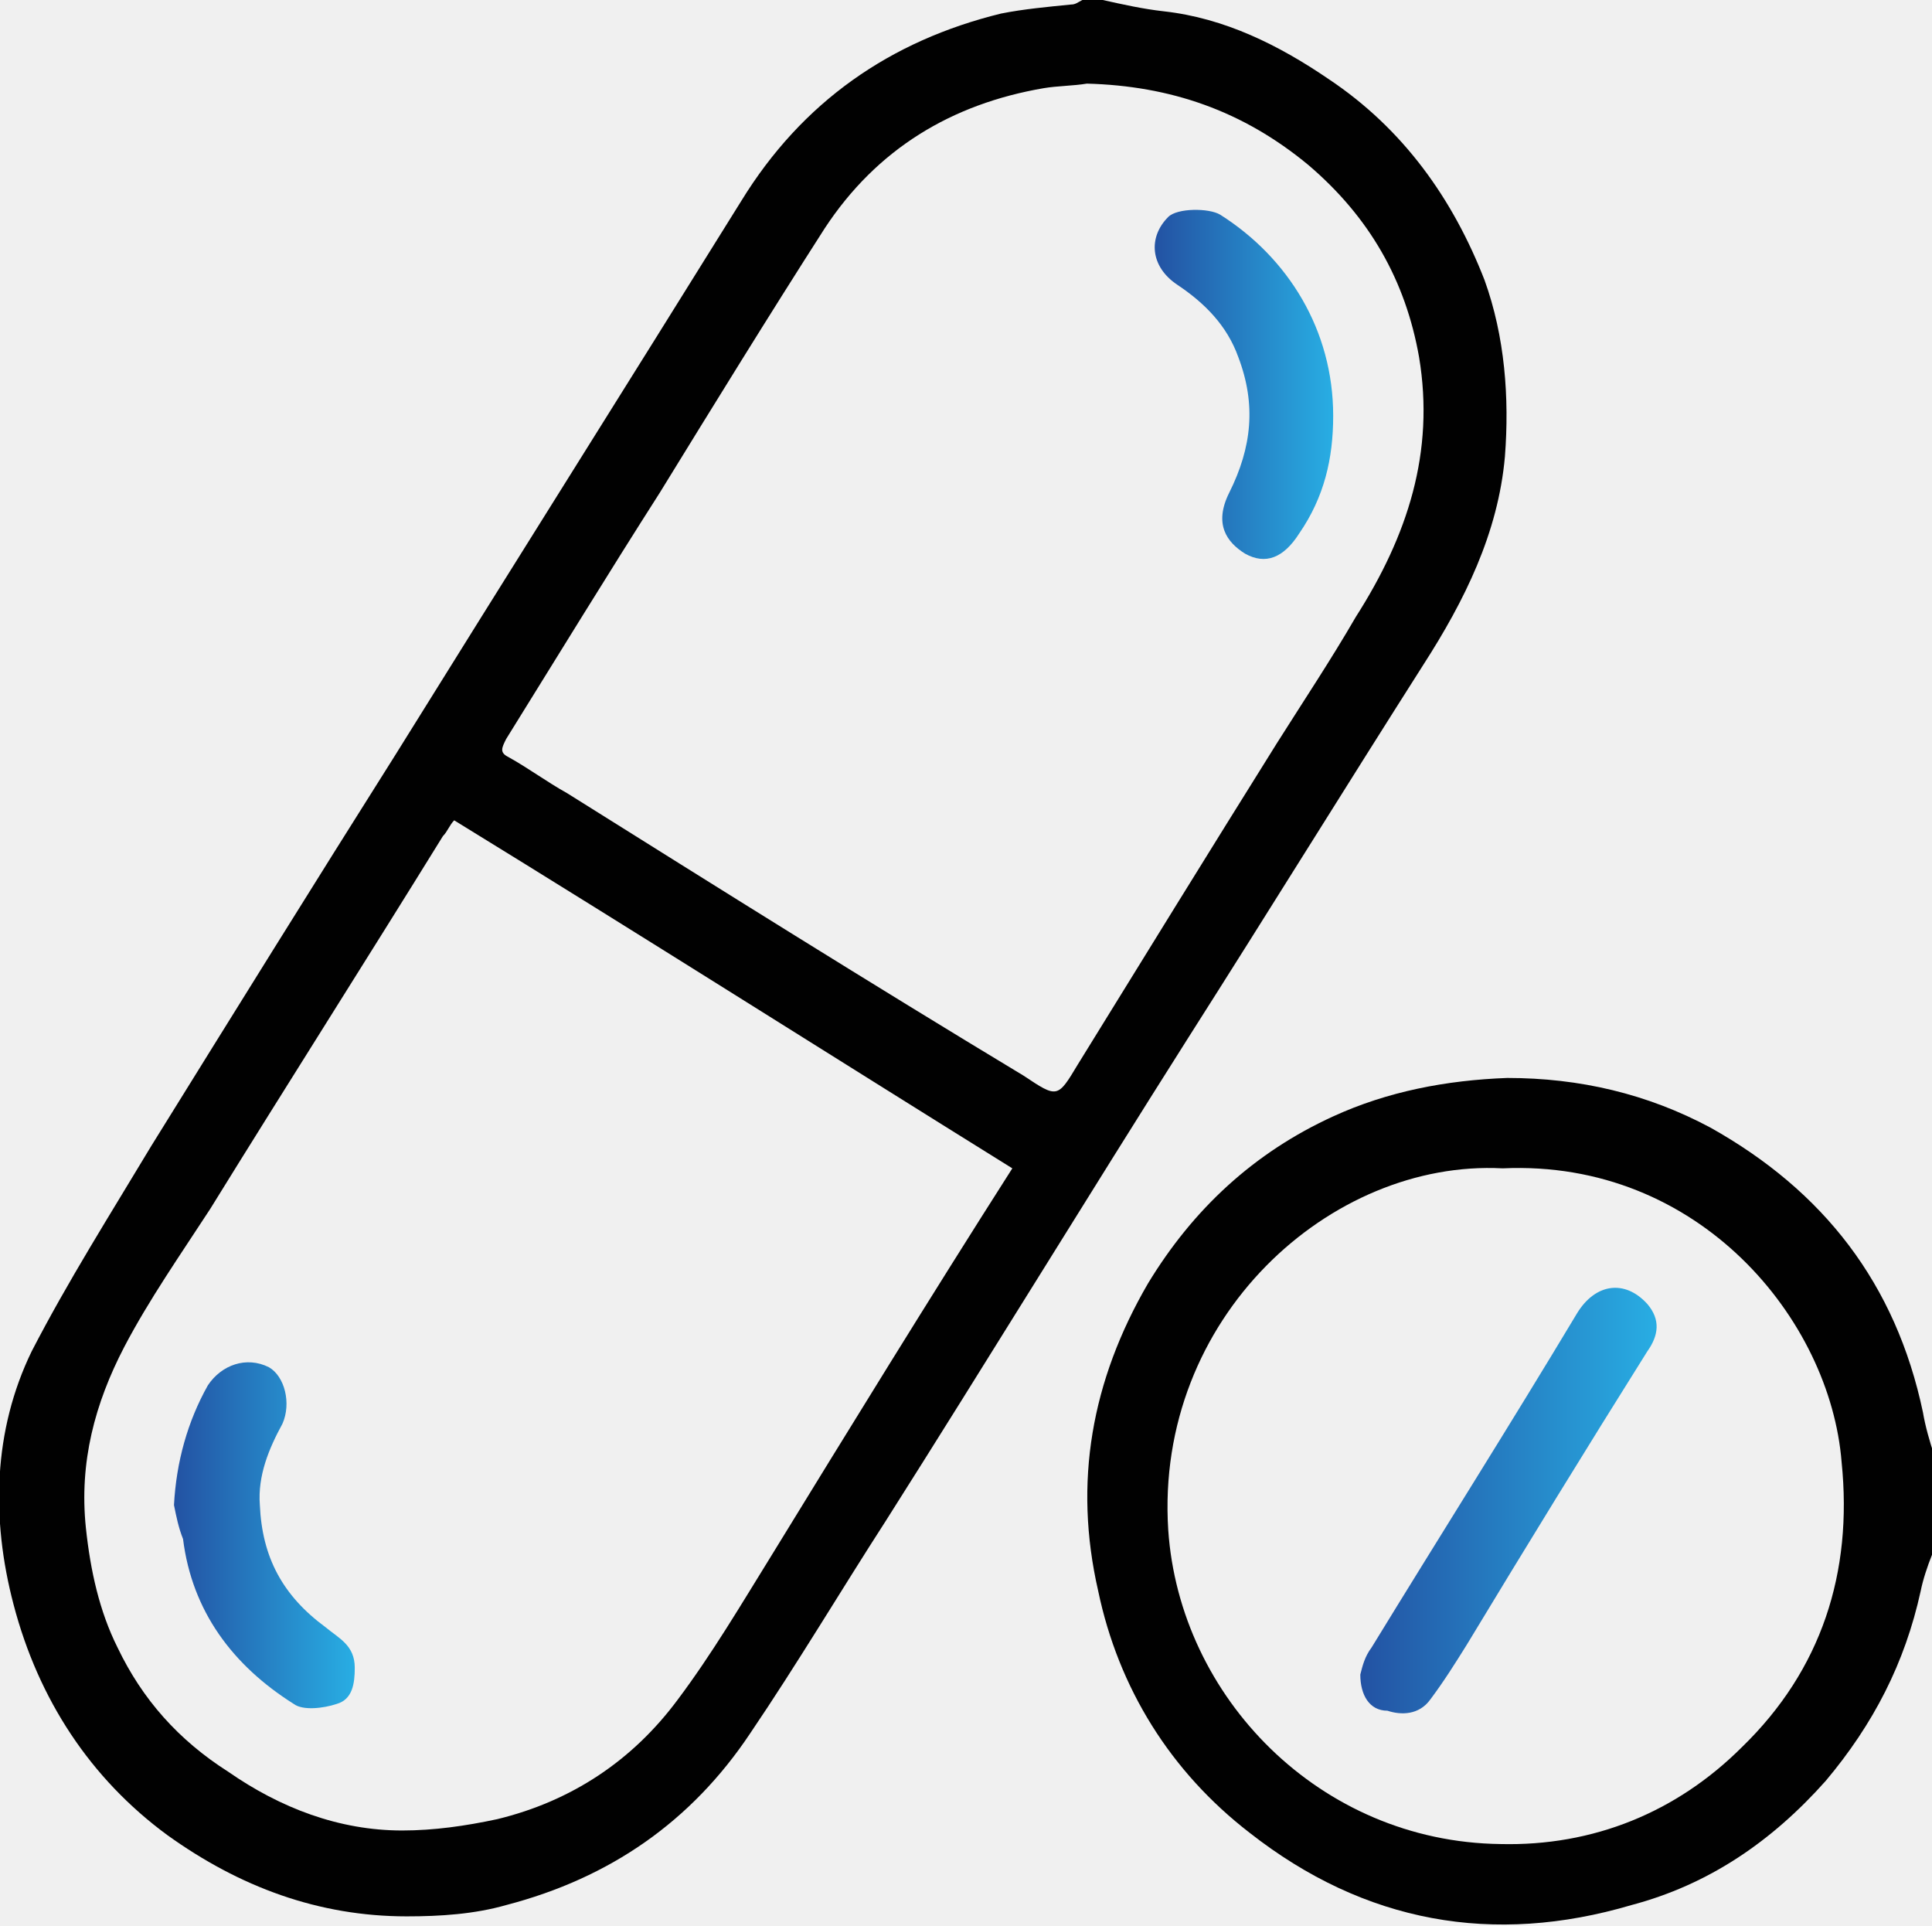
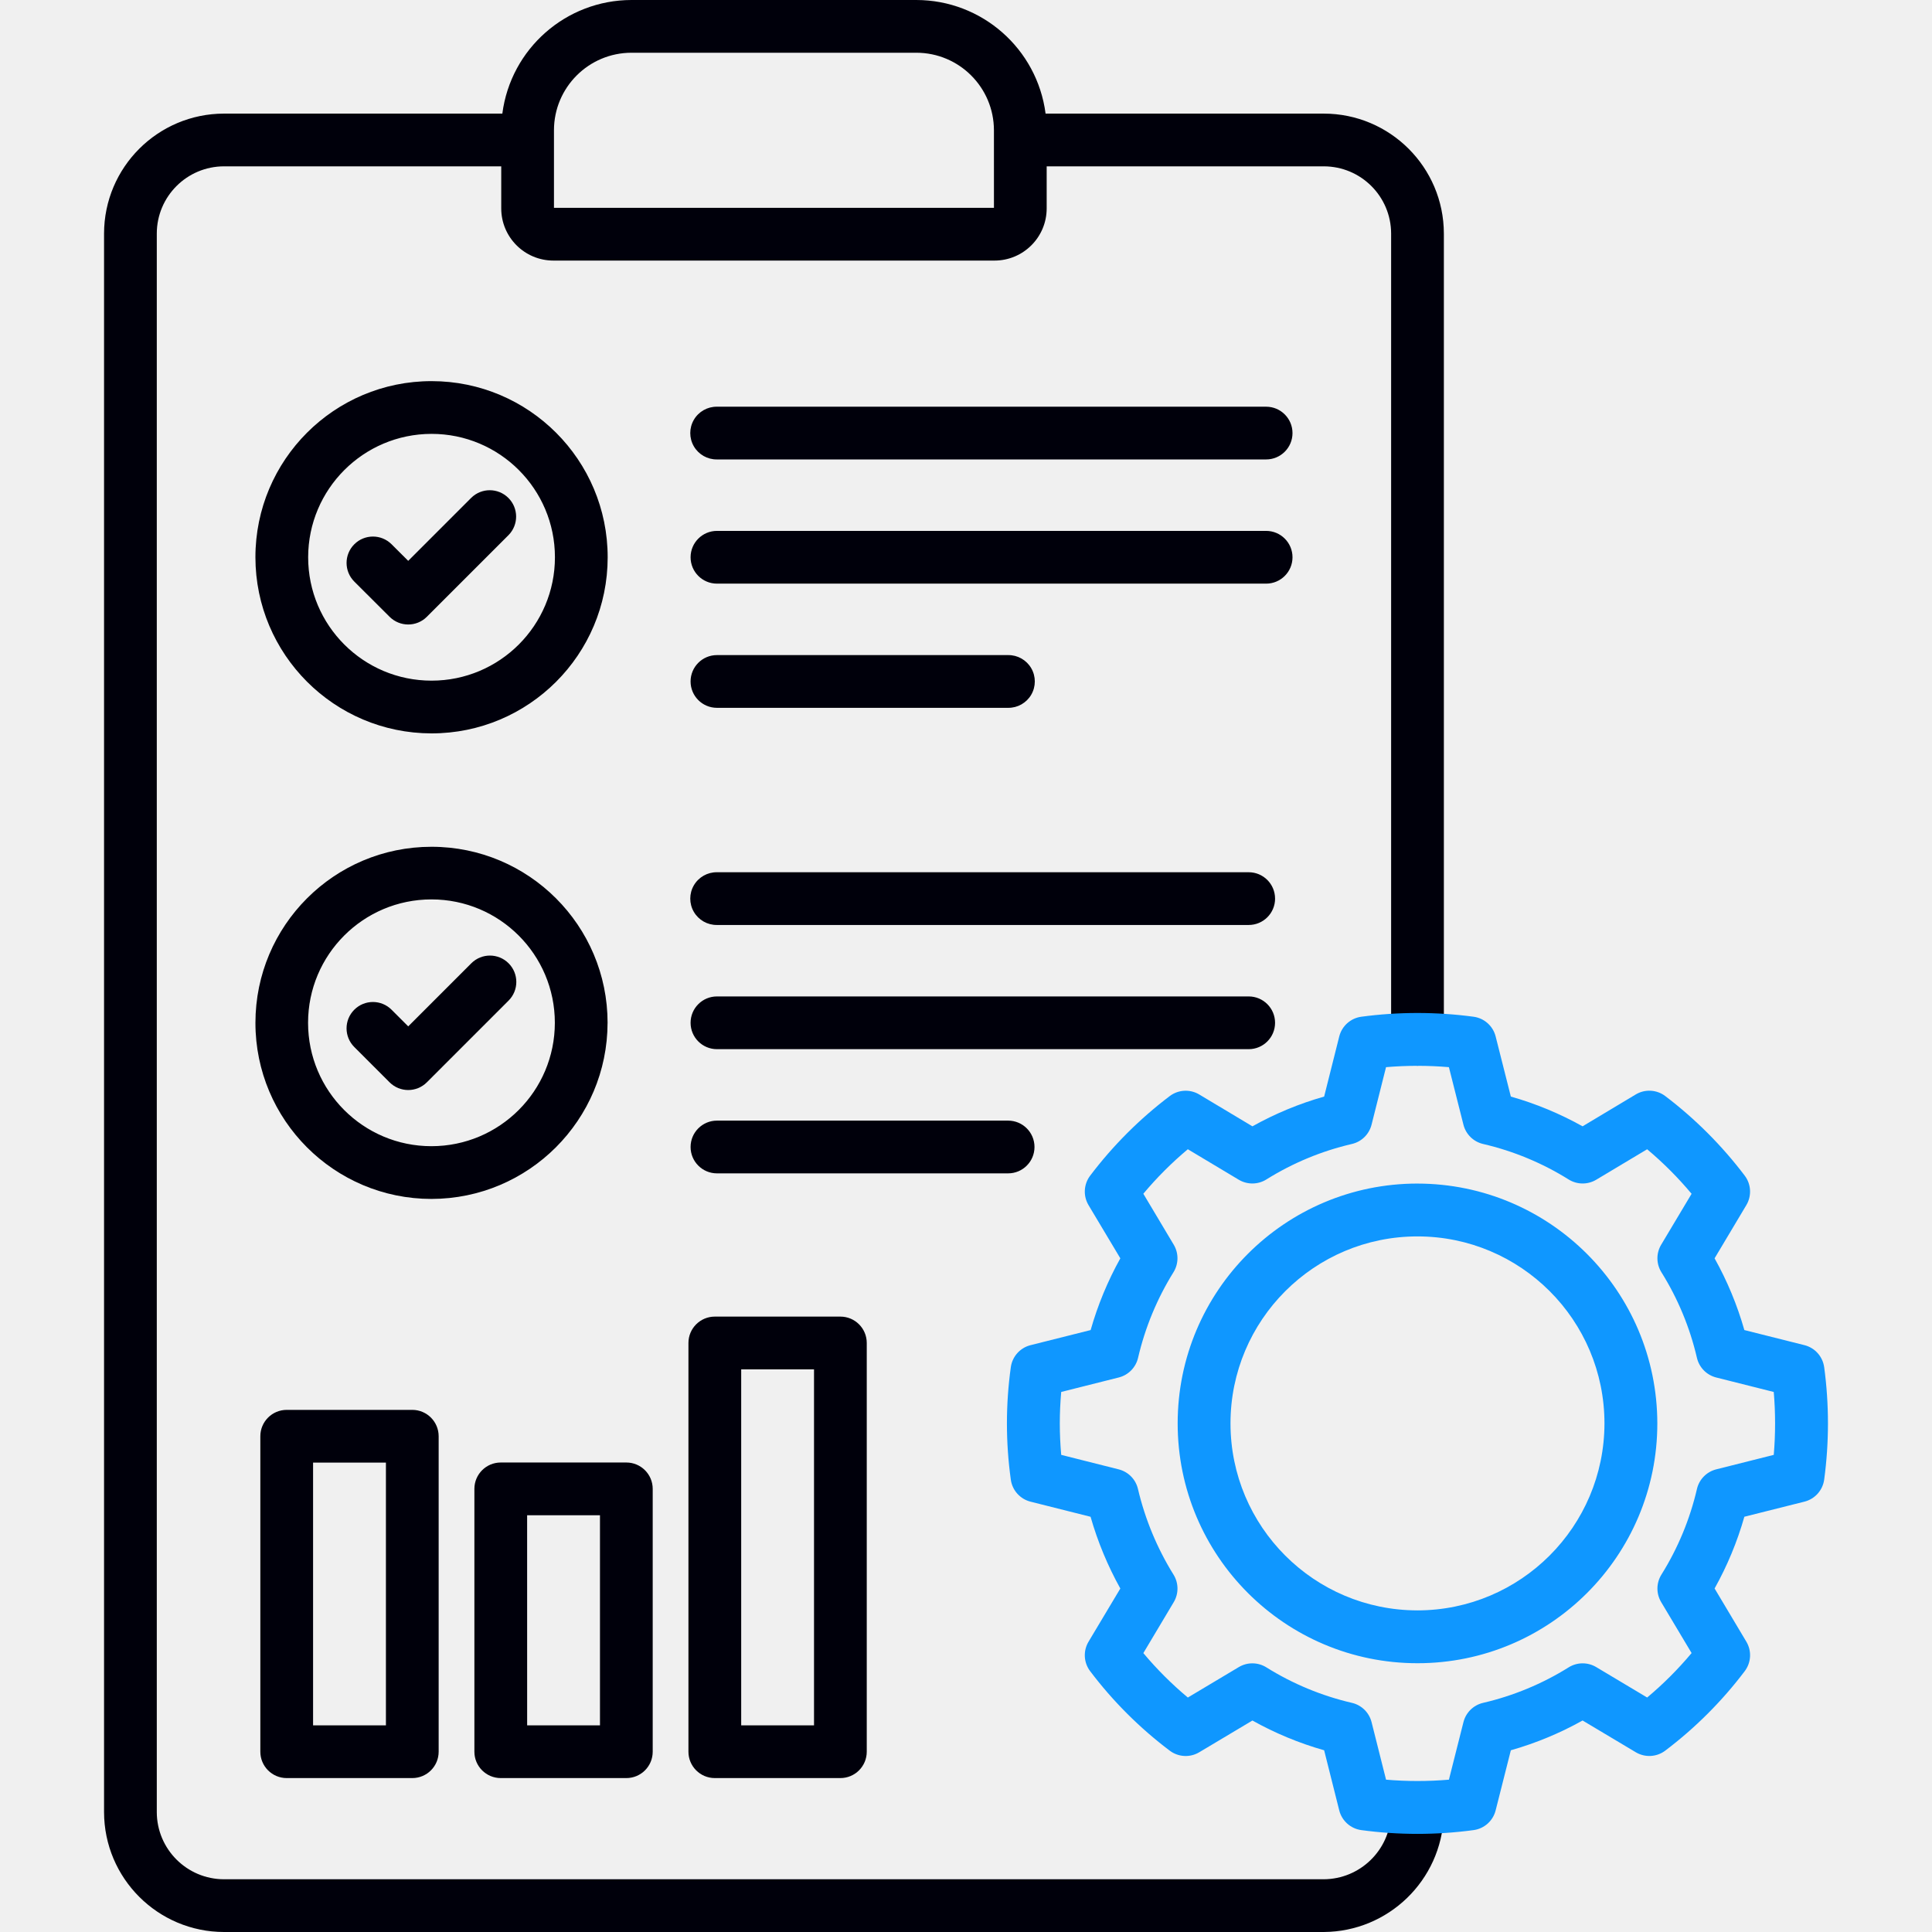
- <svg xmlns="http://www.w3.org/2000/svg" version="1.1" id="Layer_1" x="0px" y="0px" viewBox="0 0 85.5 85.2" style="enable-background:new 0 0 85.5 85.2;" xml:space="preserve">
-   <style type="text/css">
- 	.st0{fill:url(#SVGID_1_);}
- 	.st1{fill:#FFFFFF;}
- 	.st2{fill:url(#SVGID_00000108286398488097049060000009087279506660105899_);}
- 	.st3{fill:url(#SVGID_00000147197091750182994250000004493387982092864899_);}
- 	.st4{fill:url(#SVGID_00000150078731149738494510000006830997986483065759_);}
- 	.st5{fill:url(#SVGID_00000100364082373605207910000004620592284743252391_);}
- 	.st6{fill:url(#SVGID_00000050643584308718229280000010433288617476771743_);}
- 	.st7{fill:url(#SVGID_00000116914051572413394690000017062577354950613149_);}
- 	.st8{fill:url(#SVGID_00000058584523328632050740000017425181331597516950_);}
- 	.st9{fill:#231F20;}
- 	.st10{fill:url(#SVGID_00000171690255396760818480000003704059569584792766_);}
- 	.st11{fill:none;}
- 	.st12{fill:url(#SVGID_00000137097786499137654420000011632979278249900465_);}
- 	.st13{fill:url(#SVGID_00000047021340912297461190000012763160125629850805_);}
- 	.st14{fill:url(#SVGID_00000181807168576285078910000018198598299860805292_);}
- 	.st15{fill:url(#SVGID_00000011010817175225379170000003372294185061138585_);}
- 	.st16{fill:url(#SVGID_00000024680719543432465000000010221156937928475299_);}
- 	.st17{fill:url(#SVGID_00000166647134072280490800000002811588743792727457_);}
- 	.st18{fill:url(#SVGID_00000023250135711330892100000012346654953180499884_);}
- 	.st19{fill:url(#SVGID_00000116913447856756174480000001735963194993303460_);}
- 	.st20{fill:url(#SVGID_00000134243484917928176350000004338453550396701625_);}
- 	.st21{fill:url(#SVGID_00000068664012247905037570000003863781131962235300_);}
- 	.st22{fill:#064295;}
- 	.st23{fill:url(#SVGID_00000023988101017251126040000005110945024956677022_);}
- 	.st24{fill:#010101;}
- 	.st25{fill:url(#SVGID_00000059286241076004745970000016325601208694178986_);}
- 	.st26{fill:url(#SVGID_00000136381871062884365920000004710652914123836847_);}
- 	.st27{fill:#DFDFDF;}
- 	.st28{fill:url(#SVGID_00000114036219883153039370000015930358370255781798_);}
- 	.st29{fill:url(#SVGID_00000142152026204796992270000007330751557130747575_);}
- 	.st30{fill:#696969;}
- 	.st31{fill:url(#SVGID_00000138551298004399830260000004228953552212533437_);}
- 	.st32{fill:#F2F2F2;}
- 	.st33{fill:#D6D6D6;}
- 	.st34{fill:#E4E4E4;}
- 	.st35{fill:#DDDDDD;}
- 	.st36{fill:url(#SVGID_00000056420327624872626450000001452795588402251964_);}
- 	.st37{fill:url(#SVGID_00000177453994697776027980000015168599447608070800_);}
- 	.st38{fill:url(#SVGID_00000172430020248073064090000012174267890398138768_);}
- 	.st39{fill:url(#SVGID_00000034780733442733673310000005285106537110563205_);}
- 	.st40{fill:url(#SVGID_00000176013805513979303080000012661070553291824812_);}
- 	.st41{fill:url(#SVGID_00000127032678771759653440000005676304678457188265_);}
- 	.st42{fill:url(#SVGID_00000031922268749725170460000016763677625334253245_);}
- 	.st43{fill:url(#SVGID_00000047745479093750449030000011646960174173560723_);}
- 	.st44{fill:url(#SVGID_00000136393862691732998210000011177796618834019741_);}
- 	.st45{fill:url(#SVGID_00000163040764914629499610000017737568554392476811_);}
- 	.st46{fill:url(#SVGID_00000160187965580512787420000011207475043487735987_);}
- 	.st47{fill:url(#SVGID_00000128466982701177683530000000578495096292954294_);}
- 	.st48{fill:url(#SVGID_00000015345028352432409710000012113728901268090551_);}
- 	.st49{fill:url(#SVGID_00000049925383436480698590000007471705822101204404_);}
- 	.st50{fill:url(#SVGID_00000141434346275662453440000004502308507320372121_);}
- 	.st51{fill:url(#SVGID_00000028287678675613091590000003556069789477574051_);}
- 	.st52{fill:url(#SVGID_00000003787701349102475430000011165881103280454071_);}
- 	.st53{fill:url(#SVGID_00000005230699533612300460000018357231645722024354_);}
- 	.st54{fill:url(#SVGID_00000183945046745387432280000004589302274914460343_);}
- 	.st55{fill:url(#SVGID_00000089544847298230206620000003695663881780341412_);}
- 	.st56{fill:url(#SVGID_00000119832302216414352160000018175469187790479267_);}
- 	.st57{fill:url(#SVGID_00000028304658705595271500000010608577527989895101_);}
- 	.st58{fill:url(#SVGID_00000177447149611324437240000000896332521729460923_);}
- 	.st59{fill:url(#SVGID_00000139291329885449025600000007339937085388111798_);}
- 	.st60{fill:#989898;}
- 	.st61{fill:url(#SVGID_00000057135860446461333310000003717665041035319686_);}
- 	.st62{fill:url(#SVGID_00000159460533606129818440000012381235968307014025_);}
- 	.st63{fill:url(#SVGID_00000056401643916722865020000018298541988266462851_);}
- 	.st64{fill:url(#SVGID_00000054971866390229291350000017011469759564930476_);}
- 	.st65{fill:url(#SVGID_00000017494139975198116440000014744880595614542523_);}
- 	.st66{fill:url(#SVGID_00000002376802518882238360000007640029627740452480_);}
- 	.st67{fill:url(#SVGID_00000178909736842607626860000006193744563222983349_);}
- </style>
-   <g>
-     <path class="st24" d="M48.8,0c0.9,0.2,1.8,0.4,2.7,0.5c2.7,0.3,5.1,1.5,7.3,3c3.3,2.2,5.5,5.3,6.9,8.9c0.9,2.5,1.1,5.2,0.9,7.8   c-0.3,3.4-1.8,6.4-3.6,9.2c-3.5,5.5-6.9,11-10.4,16.5c-4.5,7.1-8.9,14.3-13.4,21.4c-2,3.1-3.9,6.3-6,9.4c-2.6,3.9-6.2,6.4-10.8,7.6   c-1.4,0.4-2.9,0.5-4.4,0.5c-3.9,0-7.4-1.3-10.6-3.6C4,78.7,1.7,75.2,0.6,71c-1-3.8-0.9-7.7,0.8-11.2c1.6-3.1,3.5-6.1,5.3-9.1   c3.6-5.8,7.2-11.6,10.8-17.3c5.1-8.2,10.2-16.3,15.3-24.5c2.7-4.4,6.6-7.1,11.5-8.3c1-0.2,2.1-0.3,3.1-0.4c0.2,0,0.3-0.1,0.5-0.2   C48.3,0,48.6,0,48.8,0z M44.8,51.7c-8.2-5.1-16.4-10.3-24.7-15.4c-0.2,0.2-0.3,0.5-0.5,0.7c-3.4,5.5-6.9,11-10.3,16.5   c-1.3,2-2.7,4-3.8,6.1c-1.3,2.5-2,5.1-1.7,8c0.2,1.9,0.6,3.7,1.4,5.3c1.1,2.3,2.7,4.1,4.9,5.5c2.3,1.6,4.9,2.6,7.7,2.6   c1.4,0,2.8-0.2,4.2-0.5c3.3-0.8,6-2.6,8-5.3c1.5-2,2.8-4.2,4.1-6.3C37.6,63.2,41.1,57.5,44.8,51.7z M56.5,32.9   c1.2-1.9,2.4-3.7,3.5-5.6c2.3-3.6,3.5-7.3,2.8-11.5c-0.6-3.4-2.2-6.2-4.9-8.5c-2.9-2.4-6.1-3.5-9.8-3.6c-0.6,0.1-1.3,0.1-1.9,0.2   c-4.1,0.7-7.4,2.7-9.7,6.2c-2.5,3.9-4.9,7.8-7.3,11.7c-2.3,3.6-4.5,7.2-6.8,10.9c-0.2,0.4-0.3,0.6,0.1,0.8c0.9,0.5,1.7,1.1,2.6,1.6   c6.7,4.2,13.4,8.4,20.2,12.5c1.5,1,1.5,1,2.4-0.5C50.6,42.4,53.5,37.7,56.5,32.9" />
-     <path class="st24" d="M85.5,68.8c-0.2,0.5-0.4,1.1-0.5,1.6c-0.7,3.2-2.1,5.9-4.2,8.4c-2.4,2.7-5.2,4.6-8.6,5.5   c-6.1,1.8-11.8,0.8-16.9-3.2c-3.5-2.7-5.8-6.4-6.7-10.7c-1.1-4.8-0.3-9.3,2.2-13.6c2-3.3,4.7-5.8,8.2-7.4c2.4-1.1,5-1.6,7.7-1.7   c3.2,0,6.2,0.7,9,2.2c5,2.8,8.2,6.9,9.4,12.6c0.1,0.6,0.3,1.3,0.5,1.9C85.5,66.1,85.5,67.4,85.5,68.8z M66.5,51.7   c-7.6-0.4-15.4,6.6-14.8,16c0.5,7.4,6.7,13.8,14.7,13.9c4.1,0.1,7.8-1.4,10.7-4.3c3.5-3.4,4.9-7.7,4.4-12.6   C81,58.4,75.2,51.3,66.5,51.7z" />
-     <linearGradient id="SVGID_1_" gradientUnits="userSpaceOnUse" x1="7.712" y1="67.961" x2="15.63" y2="67.961">
-       <stop offset="0" style="stop-color:#2352A3" />
-       <stop offset="1" style="stop-color:#28ADE3" />
-     </linearGradient>
-     <path class="st0" d="M7.7,66.6c0.1-1.9,0.6-3.7,1.5-5.3c0.6-0.9,1.7-1.3,2.7-0.8c0.7,0.4,1,1.6,0.6,2.5c-0.6,1.1-1.1,2.3-1,3.6   c0.1,2.3,1,4,2.9,5.4c0.6,0.5,1.3,0.8,1.3,1.8c0,0.7-0.1,1.4-0.8,1.6c-0.6,0.2-1.5,0.3-1.9,0c-2.7-1.7-4.5-4.1-4.9-7.3   C7.9,67.6,7.8,67.1,7.7,66.6z" />
-     <linearGradient id="SVGID_00000145023858199180241210000012698679311935086481_" gradientUnits="userSpaceOnUse" x1="51.097" y1="17.015" x2="58.965" y2="17.015">
-       <stop offset="0" style="stop-color:#2352A3" />
-       <stop offset="1" style="stop-color:#28ADE3" />
-     </linearGradient>
-     <path style="fill:url(#SVGID_00000145023858199180241210000012698679311935086481_);" d="M59,18.4c0,1.9-0.4,3.6-1.5,5.2   c-0.7,1.1-1.5,1.4-2.4,0.9c-0.8-0.5-1.4-1.3-0.7-2.7c1-2,1.2-3.9,0.4-6c-0.5-1.4-1.5-2.4-2.7-3.2c-1.2-0.8-1.3-2.1-0.4-3   c0.4-0.4,1.8-0.4,2.3-0.1C57,11.4,59,14.6,59,18.4z" />
-     <linearGradient id="SVGID_00000139971996789056934280000009331790652749450629_" gradientUnits="userSpaceOnUse" x1="60.185" y1="66.579" x2="73.305" y2="66.579">
-       <stop offset="0" style="stop-color:#2352A3" />
-       <stop offset="1" style="stop-color:#28ADE3" />
-     </linearGradient>
-     <path style="fill:url(#SVGID_00000139971996789056934280000009331790652749450629_);" d="M60.2,74.1c0.1-0.4,0.2-0.8,0.5-1.2   c3-4.9,6.1-9.8,9.1-14.8c0.8-1.3,2.1-1.5,3.1-0.4c0.6,0.7,0.5,1.4,0,2.1c-2.7,4.3-5.4,8.7-8,13c-0.5,0.8-1,1.6-1.6,2.4   c-0.5,0.7-1.3,0.7-1.9,0.5C60.6,75.7,60.2,75,60.2,74.1z" />
+ <svg xmlns="http://www.w3.org/2000/svg" id="Layer_1" viewBox="0 0 512 512" data-name="Layer 1" width="300" height="300" version="1.1">
+   <g width="100%" height="100%" transform="matrix(1,0,0,1,0,0)">
+     <path d="m375.651 282.435a6.988 6.988 0 0 0 6.988-6.987v-213.548a31.842 31.842 0 0 0 -31.821-31.792h-73.728a34.576 34.576 0 0 0 -34.251-30.108h-75.492a34.557 34.557 0 0 0 -34.222 30.107h-73.757a31.828 31.828 0 0 0 -31.793 31.793v418.308a31.829 31.829 0 0 0 31.793 31.792h291.45a32.018 32.018 0 0 0 31.789-30.819 6.988 6.988 0 0 0 -13.969-.416 17.94 17.94 0 0 1 -17.82 17.259h-291.45a17.836 17.836 0 0 1 -17.817-17.816v-418.308a17.837 17.837 0 0 1 17.817-17.818h73.465v11.155a13.835 13.835 0 0 0 13.82 13.819h116.909a13.834 13.834 0 0 0 13.819-13.819v-11.155h73.437a17.851 17.851 0 0 1 17.845 17.818v213.548a6.987 6.987 0 0 0 6.988 6.987zm-112.245-227.354h-116.6v-20.567a20.561 20.561 0 0 1 20.538-20.538h75.492a20.575 20.575 0 0 1 20.567 20.538zm-149.07 139.275a46.676 46.676 0 1 0 -46.648-46.675 46.727 46.727 0 0 0 46.648 46.675zm0-79.376a32.7 32.7 0 1 1 -32.672 32.7 32.737 32.737 0 0 1 32.672-32.7zm221.2 39.689h-145.536a6.988 6.988 0 0 1 0-13.976h145.539a6.988 6.988 0 0 1 0 13.976zm-152.526 25.925a6.987 6.987 0 0 1 6.99-6.988h77.164a6.988 6.988 0 1 1 0 13.975h-77.164a6.987 6.987 0 0 1 -6.99-6.987zm159.516-65.825a6.987 6.987 0 0 1 -6.987 6.987h-145.539a6.988 6.988 0 1 1 0-13.975h145.539a6.987 6.987 0 0 1 6.987 6.988zm-248.626 39.363a6.988 6.988 0 1 1 9.868-9.9l4.413 4.4 16.719-16.721a6.988 6.988 0 0 1 9.882 9.882l-21.658 21.658a6.987 6.987 0 0 1 -9.875.007zm67.116 116.921a46.662 46.662 0 1 0 -46.675 46.676 46.727 46.727 0 0 0 46.67-46.676zm-46.675 32.7a32.7 32.7 0 1 1 32.7-32.7 32.723 32.723 0 0 1 -32.705 32.7zm216.581-25.712h-140.922a6.988 6.988 0 0 1 0-13.976h140.917a6.988 6.988 0 0 1 0 13.976zm-63.755 32.912h-77.167a6.988 6.988 0 0 1 0-13.976h77.164a6.988 6.988 0 0 1 0 13.976zm70.743-72.813a6.987 6.987 0 0 1 -6.988 6.988h-140.922a6.988 6.988 0 1 1 0-13.975h140.917a6.987 6.987 0 0 1 6.988 6.987zm-203.127 17.142a6.989 6.989 0 0 1 0 9.883l-21.658 21.658a6.988 6.988 0 0 1 -9.883 0l-9.355-9.355a6.987 6.987 0 0 1 9.882-9.881l4.415 4.413 16.716-16.717a6.989 6.989 0 0 1 9.883-.001zm-25.522 118.35h-33.281a6.987 6.987 0 0 0 -6.988 6.988v83.6a6.987 6.987 0 0 0 6.988 6.988h33.281a6.987 6.987 0 0 0 6.988-6.988v-83.6a6.987 6.987 0 0 0 -6.988-6.988zm-6.987 83.6h-19.306v-69.624h19.306zm30.431 13.976h33.281a6.987 6.987 0 0 0 6.988-6.988v-69.653a6.988 6.988 0 0 0 -6.988-6.988h-33.281a6.988 6.988 0 0 0 -6.987 6.988v69.652a6.987 6.987 0 0 0 6.987 6.988zm6.988-69.652h19.307v55.676h-19.3zm49.738-52.642a6.987 6.987 0 0 0 -6.988 6.987v108.318a6.987 6.987 0 0 0 6.988 6.988h33.281a6.987 6.987 0 0 0 6.987-6.988v-108.319a6.987 6.987 0 0 0 -6.987-6.987zm26.293 108.318h-19.3v-94.344h19.3z" fill="#00000b" fill-opacity="1" data-original-color="#27276dff" stroke="none" stroke-opacity="1" />
+     <path d="m483.425 362.323a7 7 0 0 0 -5.236-5.845l-15.92-4a88.621 88.621 0 0 0 -7.885-19.009l8.414-14.1a7.005 7.005 0 0 0 -.43-7.813 109.245 109.245 0 0 0 -21.051-21.082 6.994 6.994 0 0 0 -7.834-.429l-14.083 8.441a88.612 88.612 0 0 0 -19.01-7.885l-4.031-15.938a7 7 0 0 0 -5.834-5.218 112 112 0 0 0 -29.768 0 7 7 0 0 0 -5.845 5.236l-4 15.921a88.59 88.59 0 0 0 -19.01 7.885l-14.084-8.435a7 7 0 0 0 -7.825.421 108.672 108.672 0 0 0 -21.089 21.09 7 7 0 0 0 -.422 7.825l8.418 14.082a89.341 89.341 0 0 0 -7.869 19.011l-15.919 4a7 7 0 0 0 -5.236 5.845 108.319 108.319 0 0 0 0 29.79 7 7 0 0 0 5.236 5.845l15.9 4a90.03 90.03 0 0 0 7.887 19.011l-8.419 14.083a7 7 0 0 0 .422 7.825 107.709 107.709 0 0 0 21.1 21.071 7 7 0 0 0 7.8.42l14.1-8.415a88.444 88.444 0 0 0 19.009 7.884l4 15.922a7 7 0 0 0 5.845 5.235 111.212 111.212 0 0 0 29.768 0 7 7 0 0 0 5.834-5.218l4.032-15.938a88.478 88.478 0 0 0 19.01-7.891l14.1 8.415a7 7 0 0 0 7.808-.428 108.29 108.29 0 0 0 21.063-21.063 7 7 0 0 0 .43-7.812l-8.415-14.1a88.645 88.645 0 0 0 7.886-19.009l15.92-4a7 7 0 0 0 5.236-5.845 111.431 111.431 0 0 0 0-29.79zm-13.36 23.233-15.25 3.838a7 7 0 0 0 -5.106 5.2 74.727 74.727 0 0 1 -9.41 22.684 7 7 0 0 0 -.07 7.3l8.063 13.5a94.3 94.3 0 0 1 -11.779 11.78l-13.5-8.063a7 7 0 0 0 -7.3.069 74.7 74.7 0 0 1 -22.683 9.411 7 7 0 0 0 -5.2 5.107l-3.852 15.25a98.4 98.4 0 0 1 -16.661 0l-3.837-15.249a7 7 0 0 0 -5.2-5.107 74.715 74.715 0 0 1 -22.684-9.411 7 7 0 0 0 -7.3-.069l-13.506 8.067a93.758 93.758 0 0 1 -11.791-11.776l8.065-13.522a7 7 0 0 0 -.07-7.269 76.136 76.136 0 0 1 -9.425-22.719 7 7 0 0 0 -5.1-5.181l-15.236-3.842c-.249-2.807-.374-5.6-.374-8.336s.125-5.529.374-8.336l15.258-3.839a7.005 7.005 0 0 0 5.107-5.2 75.359 75.359 0 0 1 9.392-22.7 7 7 0 0 0 .07-7.269l-8.065-13.521a94.7 94.7 0 0 1 11.791-11.792l13.507 8.084a7.008 7.008 0 0 0 7.3-.07 74.733 74.733 0 0 1 22.684-9.412 7 7 0 0 0 5.2-5.106l3.837-15.249a98.6 98.6 0 0 1 16.66 0l3.853 15.25a7 7 0 0 0 5.2 5.106 74.717 74.717 0 0 1 22.683 9.412 7.008 7.008 0 0 0 7.3.07l13.5-8.08a95.254 95.254 0 0 1 11.779 11.8l-8.063 13.5a7 7 0 0 0 .07 7.3 74.732 74.732 0 0 1 9.41 22.683 7.005 7.005 0 0 0 5.107 5.2l15.249 3.837c.237 2.751.355 5.541.355 8.338s-.117 5.581-.352 8.332zm-94.414-71.9a63.558 63.558 0 1 0 63.558 63.558 63.645 63.645 0 0 0 -63.558-63.554zm0 113.111a49.553 49.553 0 1 1 49.549-49.549 49.623 49.623 0 0 1 -49.549 49.553z" fill="#0f97ff" fill-opacity="1" data-original-color="#fd5c70ff" stroke="none" stroke-opacity="1" />
  </g>
</svg>
